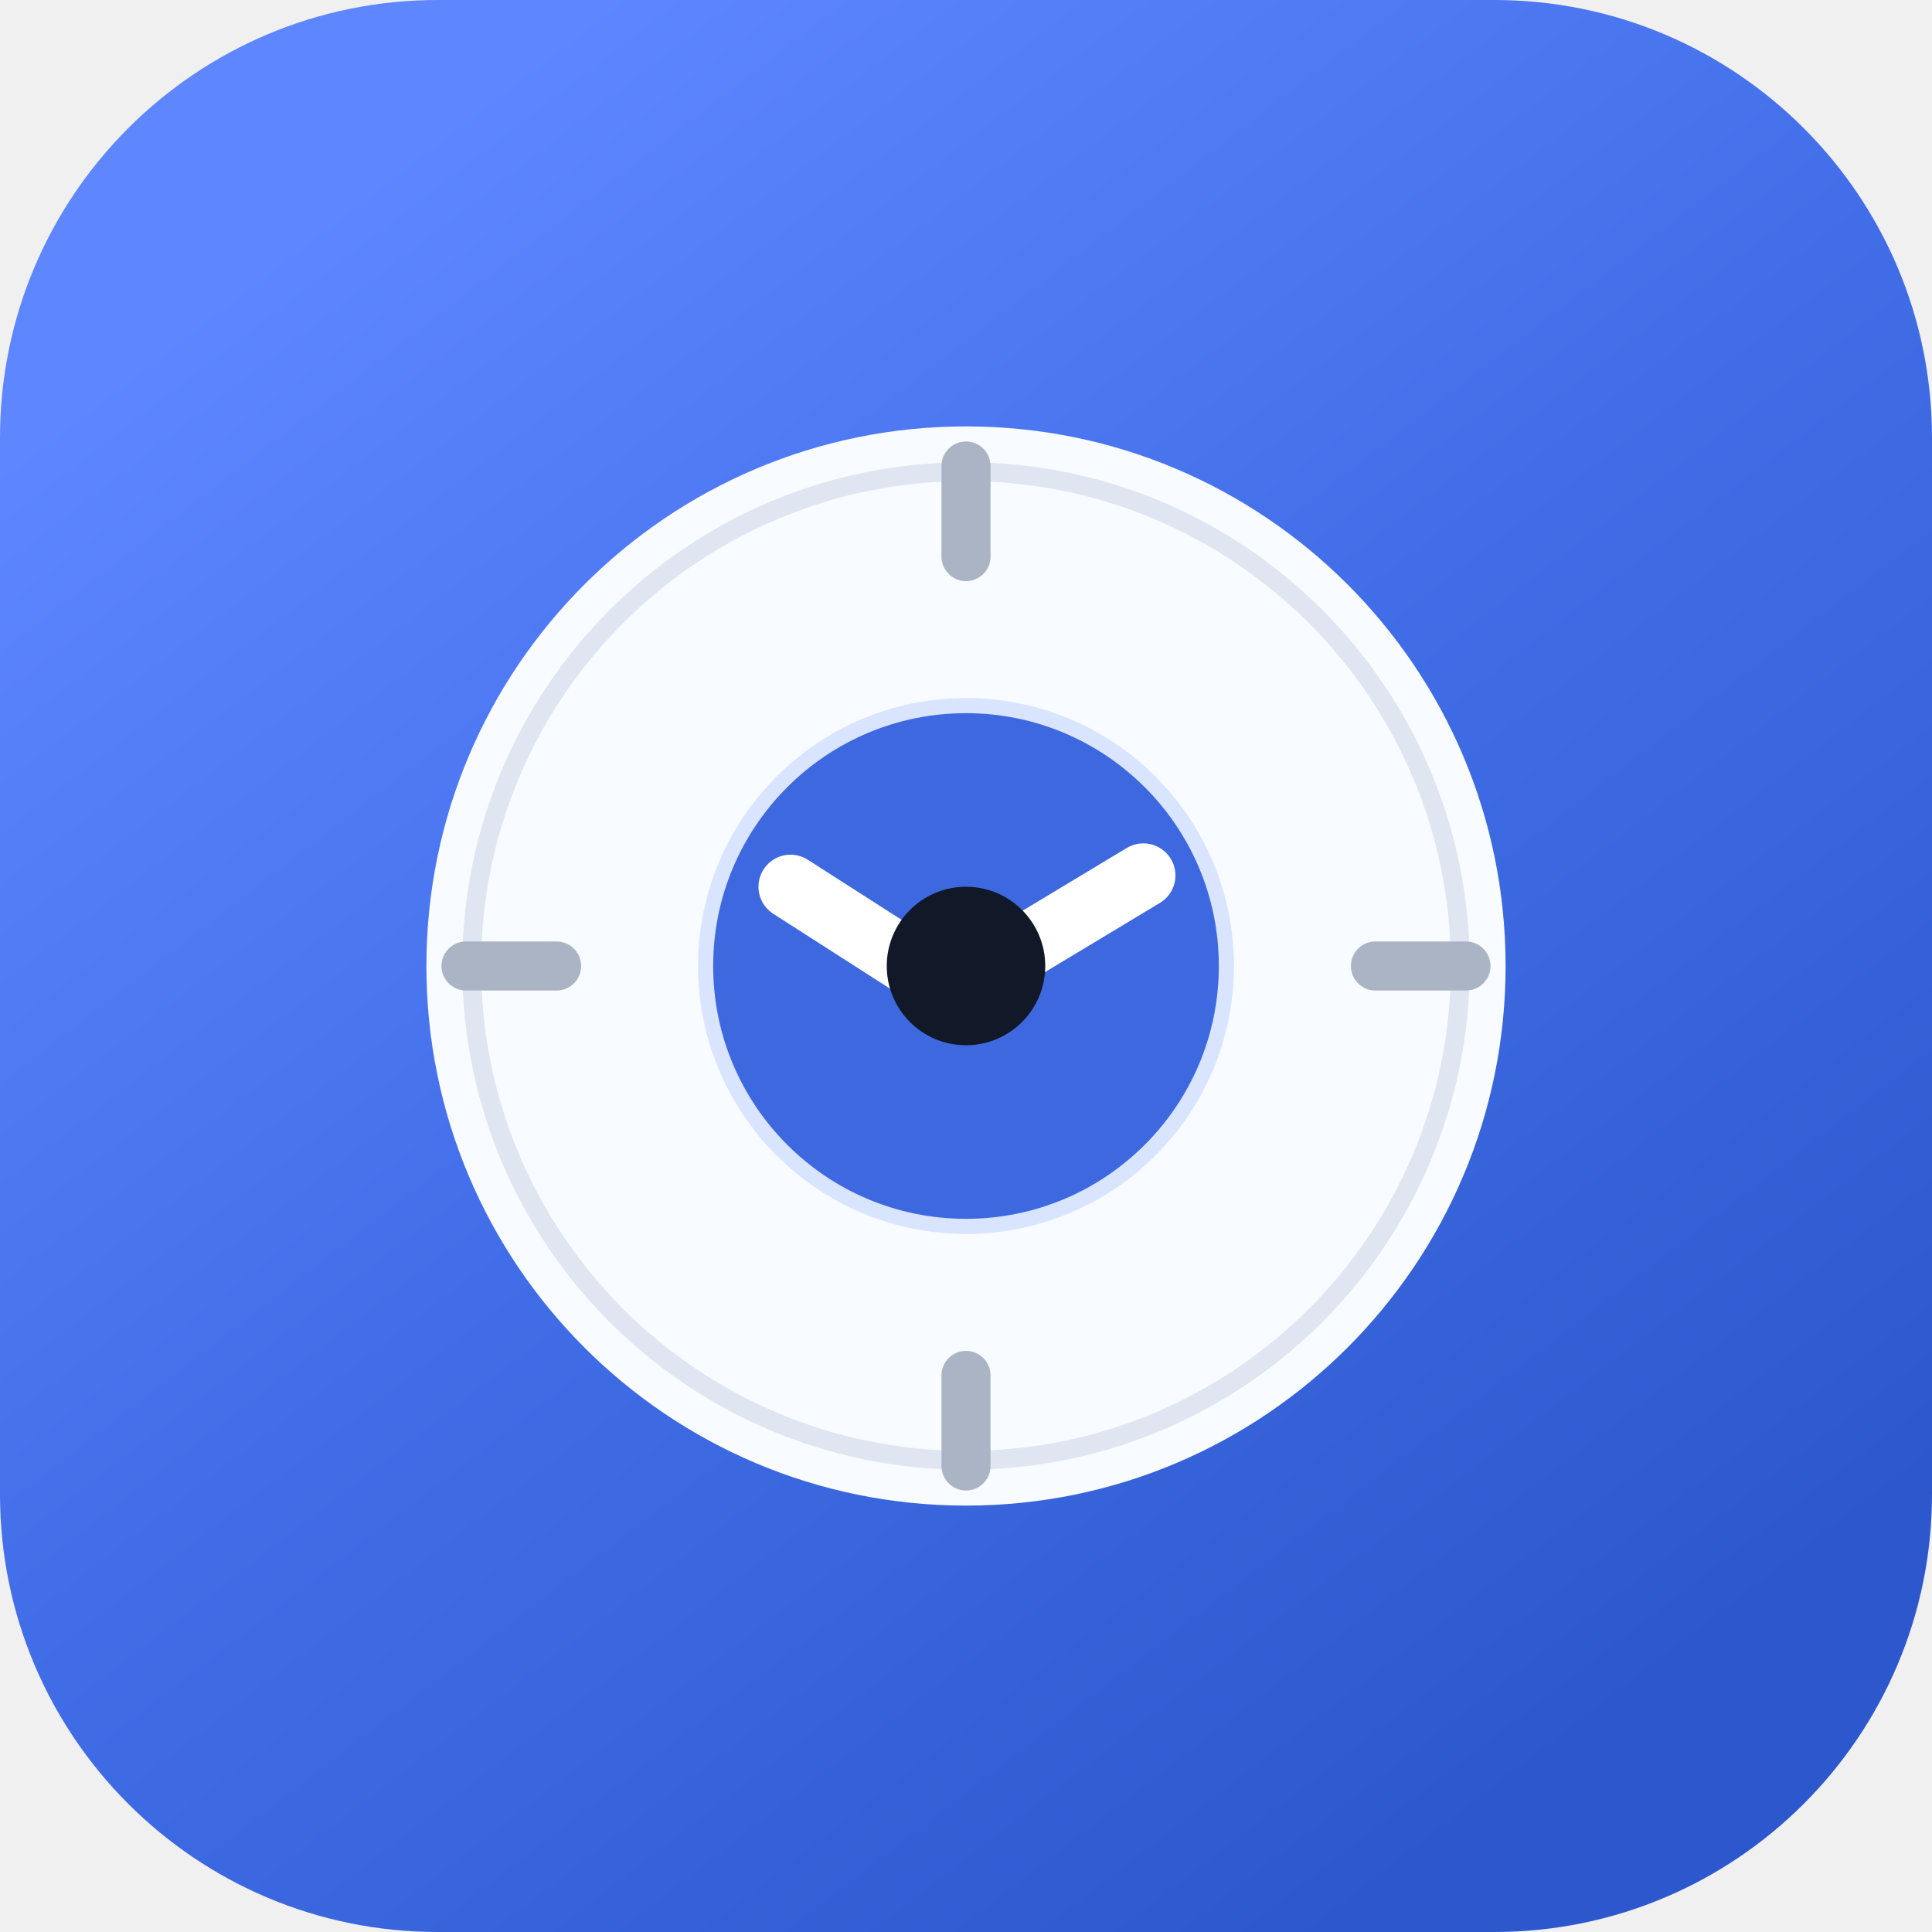
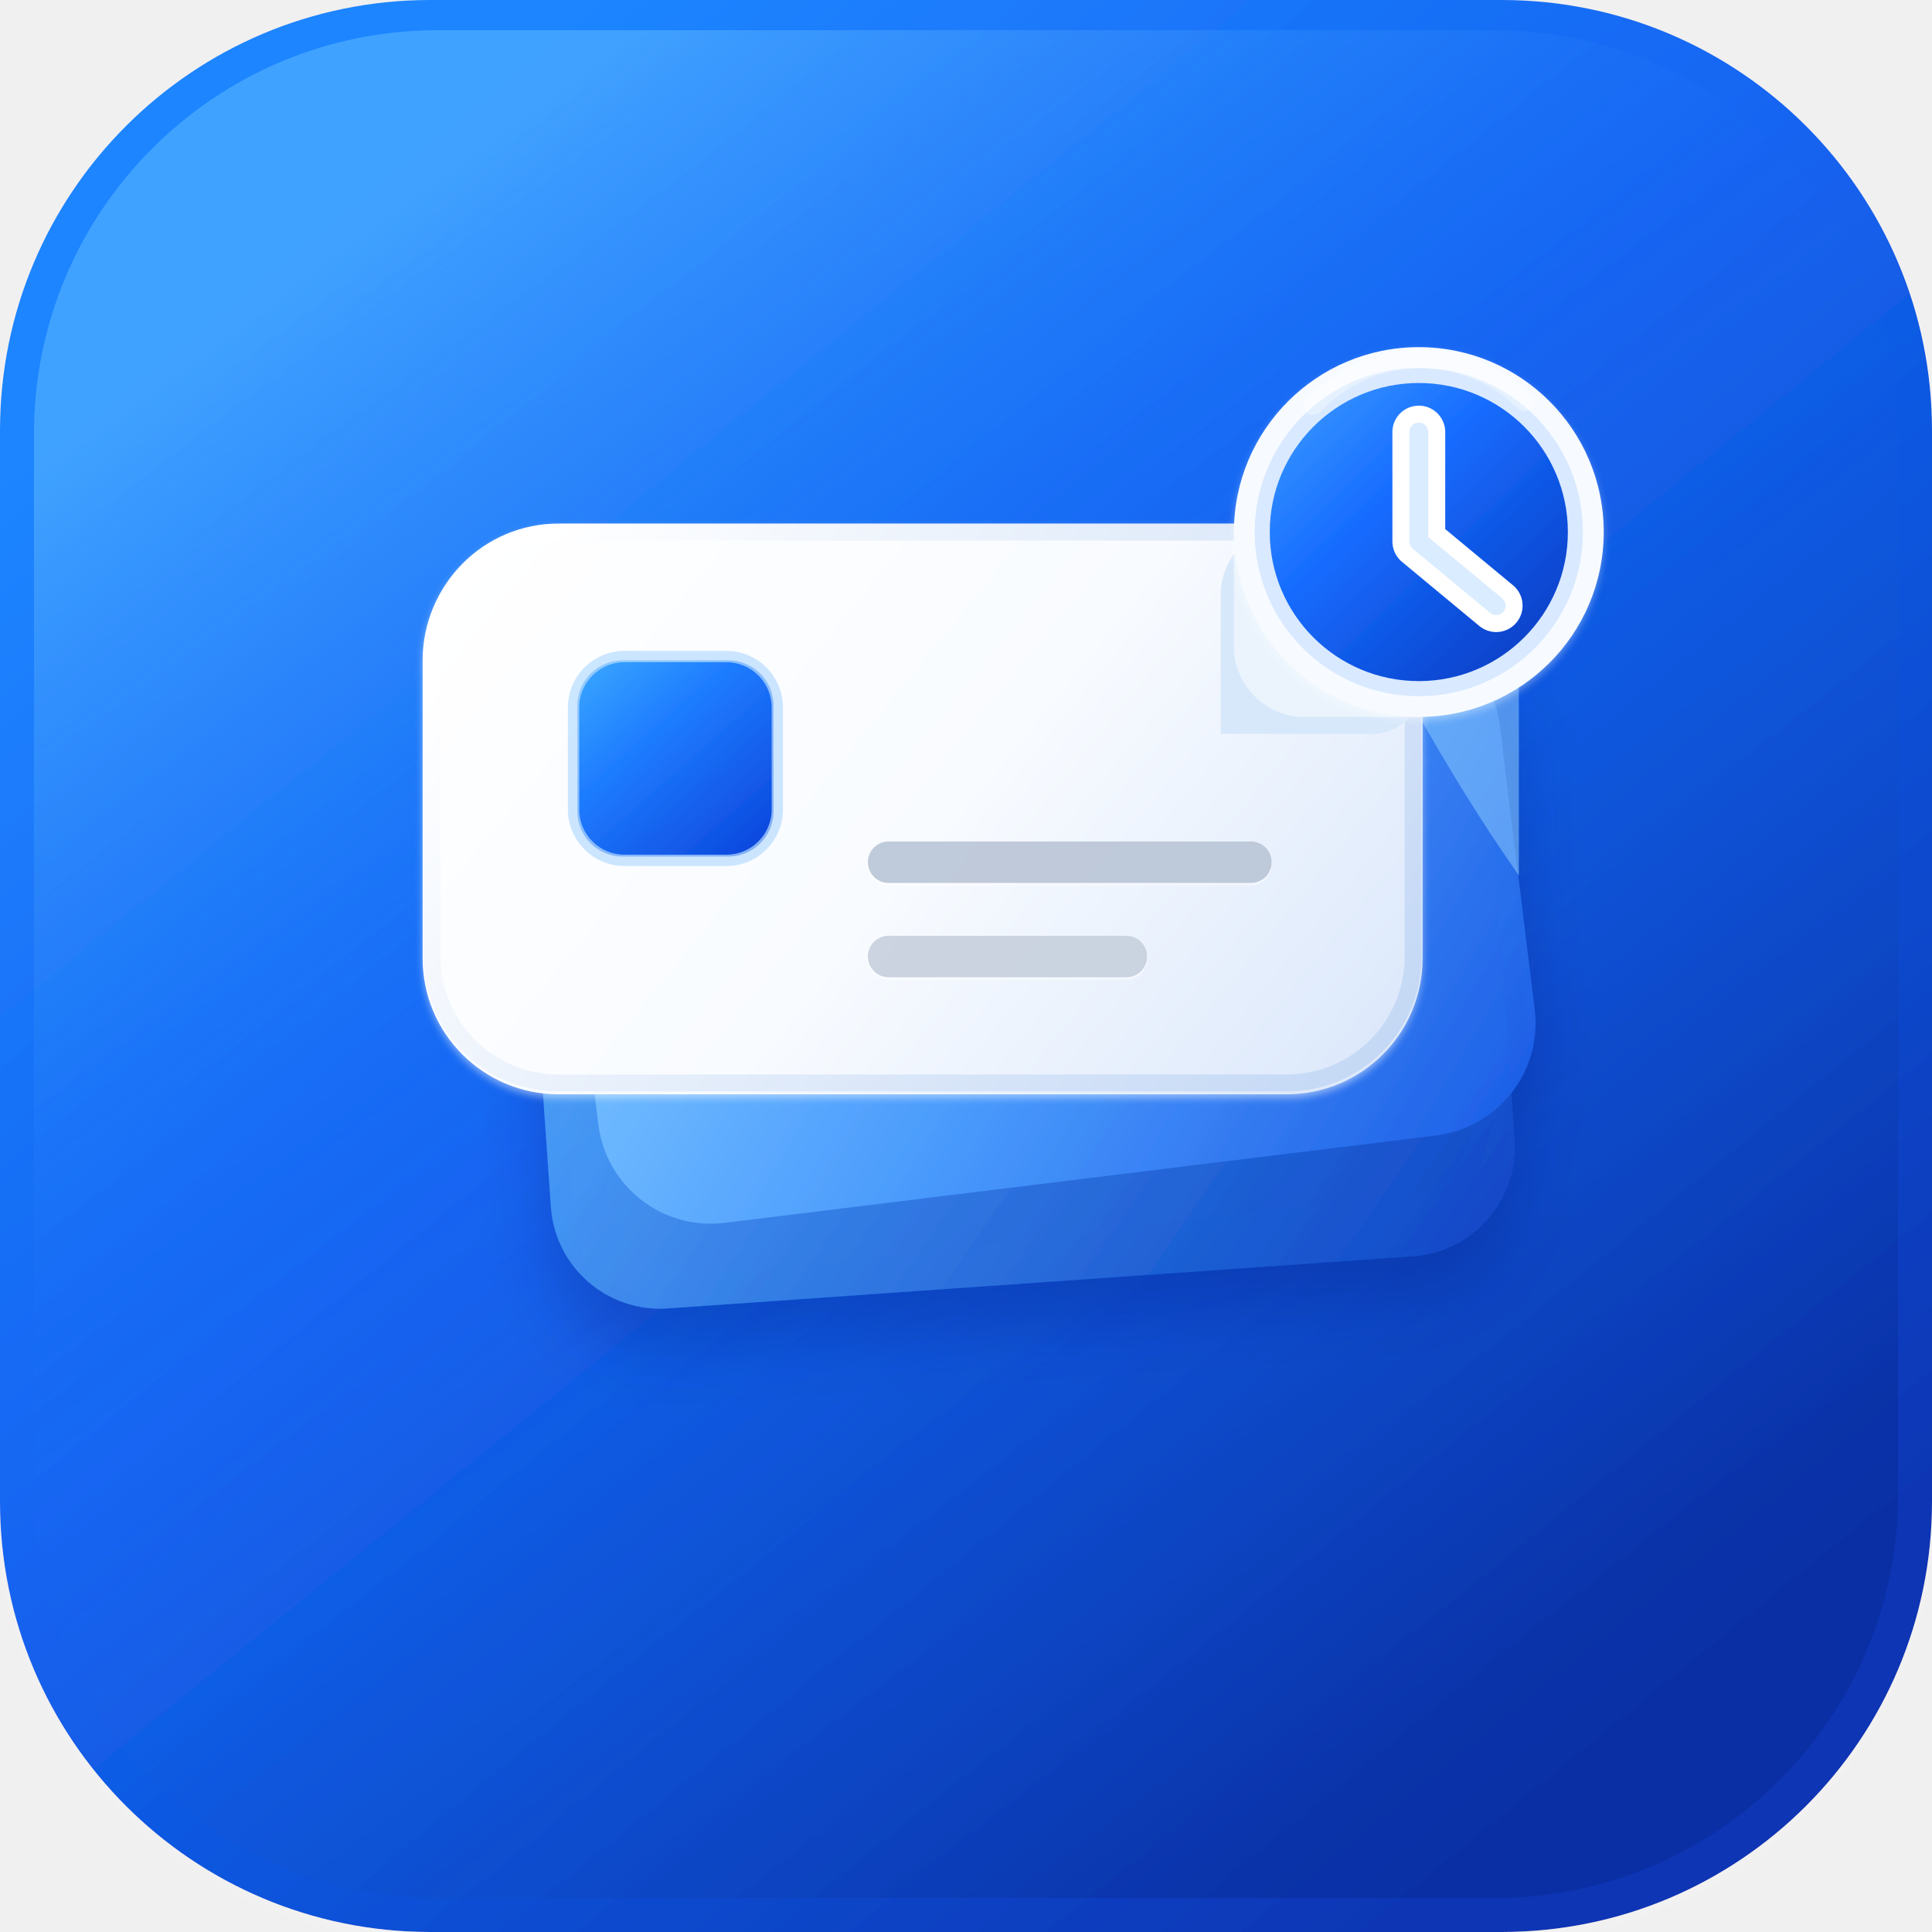
<svg xmlns="http://www.w3.org/2000/svg" viewBox="0 0 1024 1024" role="img" aria-label="TimeBro app icon">
  <defs>
-     <linearGradient id="bg" x1="192" y1="96" x2="832" y2="928" gradientUnits="userSpaceOnUse">
-       <stop offset="0" stop-color="#5d86ff" />
-       <stop offset="0.48" stop-color="#416ee8" />
-       <stop offset="1" stop-color="#2d58cd" />
+     <linearGradient id="base" x1="178" y1="108" x2="846" y2="930" gradientUnits="userSpaceOnUse">
+       <stop offset="0" stop-color="#1f85ff" />
+       <stop offset="0.42" stop-color="#1465f2" />
+       <stop offset="1" stop-color="#0736b4" />
    </linearGradient>
+     <linearGradient id="baseGlow" x1="242" y1="86" x2="812" y2="868" gradientUnits="userSpaceOnUse">
+       <stop offset="0" stop-color="#72c9ff" stop-opacity="0.62" />
+       <stop offset="0.42" stop-color="#2b7fff" stop-opacity="0" />
+       <stop offset="1" stop-color="#001a71" stop-opacity="0.34" />
+     </linearGradient>
+     <linearGradient id="card" x1="286" y1="236" x2="706" y2="578" gradientUnits="userSpaceOnUse">
+       <stop offset="0" stop-color="#ffffff" />
+       <stop offset="0.54" stop-color="#f8fbff" />
+       <stop offset="1" stop-color="#dde9fb" />
+     </linearGradient>
+     <linearGradient id="cardEdge" x1="326" y1="238" x2="736" y2="558" gradientUnits="userSpaceOnUse">
+       <stop offset="0" stop-color="#ffffff" />
+       <stop offset="1" stop-color="#c4d8f5" />
+     </linearGradient>
+     <linearGradient id="rearCard" x1="308" y1="348" x2="754" y2="694" gradientUnits="userSpaceOnUse">
+       <stop offset="0" stop-color="#8dd2ff" />
+       <stop offset="0.52" stop-color="#4c9cff" />
+       <stop offset="1" stop-color="#1b5de7" />
+     </linearGradient>
+     <linearGradient id="rearCardDark" x1="332" y1="426" x2="744" y2="756" gradientUnits="userSpaceOnUse">
+       <stop offset="0" stop-color="#58afff" />
+       <stop offset="1" stop-color="#0e45c7" />
+     </linearGradient>
+     <linearGradient id="chip" x1="322" y1="312" x2="426" y2="430" gradientUnits="userSpaceOnUse">
+       <stop offset="0" stop-color="#43b7ff" />
+       <stop offset="0.46" stop-color="#1f7dff" />
+       <stop offset="1" stop-color="#0c47dd" />
+     </linearGradient>
+     <linearGradient id="clockFace" x1="660" y1="176" x2="826" y2="348" gradientUnits="userSpaceOnUse">
+       <stop offset="0" stop-color="#4aaeff" />
+       <stop offset="0.48" stop-color="#176cff" />
+       <stop offset="1" stop-color="#073cc3" />
+     </linearGradient>
+     <filter id="baseShadow" x="-10%" y="-8%" width="120%" height="124%" color-interpolation-filters="sRGB">
+       <feDropShadow dx="0" dy="24" stdDeviation="26" flood-color="#00185a" flood-opacity="0.34" />
+       <feDropShadow dx="0" dy="3" stdDeviation="3" flood-color="#ffffff" flood-opacity="0.12" />
+     </filter>
+     <filter id="cardShadow" x="-16%" y="-20%" width="132%" height="146%" color-interpolation-filters="sRGB">
+       <feDropShadow dx="0" dy="22" stdDeviation="18" flood-color="#00175f" flood-opacity="0.28" />
+       <feDropShadow dx="0" dy="2" stdDeviation="2" flood-color="#ffffff" flood-opacity="0.45" />
+     </filter>
+     <filter id="rearShadow" x="-18%" y="-18%" width="136%" height="144%" color-interpolation-filters="sRGB">
+       <feDropShadow dx="0" dy="22" stdDeviation="17" flood-color="#00165f" flood-opacity="0.24" />
+     </filter>
+     <filter id="badgeShadow" x="-28%" y="-28%" width="156%" height="164%" color-interpolation-filters="sRGB">
+       <feDropShadow dx="0" dy="14" stdDeviation="12" flood-color="#00124b" flood-opacity="0.3" />
+       <feDropShadow dx="0" dy="2" stdDeviation="2" flood-color="#ffffff" flood-opacity="0.34" />
+     </filter>
+     <filter id="insetLine" x="-10%" y="-40%" width="120%" height="180%" color-interpolation-filters="sRGB">
+       <feDropShadow dx="0" dy="1" stdDeviation="0.6" flood-color="#ffffff" flood-opacity="0.7" />
+     </filter>
+     <clipPath id="cardClip">
+       <rect x="224" y="278" width="530" height="302" rx="72" />
+     </clipPath>
  </defs>
-   <rect width="1024" height="1024" rx="232" fill="url(#bg)" />
-   <circle cx="512" cy="512" r="286" fill="#f8fbff" />
-   <circle cx="512" cy="512" r="262" fill="none" stroke="#dfe6f2" stroke-width="10" />
-   <circle cx="512" cy="512" r="136" fill="#3d68df" />
-   <circle cx="512" cy="512" r="138" fill="none" stroke="#d9e4ff" stroke-width="8" />
-   <path d="M512 247v48M512 729v48M247 512h48M729 512h48" stroke="#aab4c5" stroke-width="26" stroke-linecap="round" />
-   <path d="M419 470l78 50M606 464l-93 56" stroke="#ffffff" stroke-width="34" stroke-linecap="round" stroke-linejoin="round" />
-   <circle cx="512" cy="512" r="42" fill="#111827" />
+   <rect width="1024" height="1024" rx="228" fill="url(#base)" filter="url(#baseShadow)" />
+   <rect x="18" y="16" width="988" height="990" rx="214" fill="url(#baseGlow)" opacity="0.68" />
+   <g filter="url(#rearShadow)">
+     <rect x="286" y="410" width="512" height="270" rx="58" fill="url(#rearCardDark)" opacity="0.84" transform="rotate(-4 542 545)" />
+     <rect x="306" y="354" width="500" height="272" rx="60" fill="url(#rearCard)" opacity="0.92" transform="rotate(-7 556 490)" />
+     <path d="M737 352h68v112c-23-33-45-69-68-112Z" fill="#9bd7ff" opacity="0.46" />
+   </g>
+   <g filter="url(#cardShadow)">
+     <rect x="224" y="278" width="530" height="302" rx="72" fill="url(#card)" />
+     <rect x="229" y="282" width="520" height="292" rx="67" fill="none" stroke="url(#cardEdge)" stroke-width="9" />
+     <g clip-path="url(#cardClip)">
+       <path d="M684 278h70v84c0 15-12 27-27 27h-80v-74c0-20 17-37 37-37Z" fill="#d7e8fb" />
+       <path d="M654 278h100v102h-63c-20 0-37-17-37-37V278Z" fill="#ffffff" opacity="0.5" />
+       <path d="M700 289l45 46h-44c-14 0-26-12-26-26v-44l25 24Z" fill="#54a7ff" opacity="0.9" />
+     </g>
+     <rect x="306" y="350" width="104" height="104" rx="24" fill="url(#chip)" />
+     <rect x="304" y="348" width="108" height="108" rx="27" fill="none" stroke="#b6dcff" stroke-width="6" opacity="0.7" />
+     <rect x="460" y="446" width="214" height="22" rx="11" fill="#b9c4d6" opacity="0.9" filter="url(#insetLine)" />
+     <rect x="460" y="496" width="148" height="22" rx="11" fill="#c6cfdd" opacity="0.9" filter="url(#insetLine)" />
+   </g>
+   <g filter="url(#badgeShadow)">
+     <circle cx="752" cy="282" r="98" fill="#f7fbff" />
+     <circle cx="752" cy="282" r="82" fill="url(#clockFace)" />
+     <circle cx="752" cy="282" r="83" fill="none" stroke="#d9e9ff" stroke-width="8" />
+     <path d="M752 229v58l41 34" fill="none" stroke="#ffffff" stroke-width="28" stroke-linecap="round" stroke-linejoin="round" />
+     <path d="M752 229v58l41 34" fill="none" stroke="#d7eaff" stroke-width="10" stroke-linecap="round" stroke-linejoin="round" opacity="0.92" />
+     <path d="M696 215a78 78 0 0 1 112-2" fill="none" stroke="#ffffff" stroke-width="10" stroke-linecap="round" opacity="0.34" />
+   </g>
</svg>
